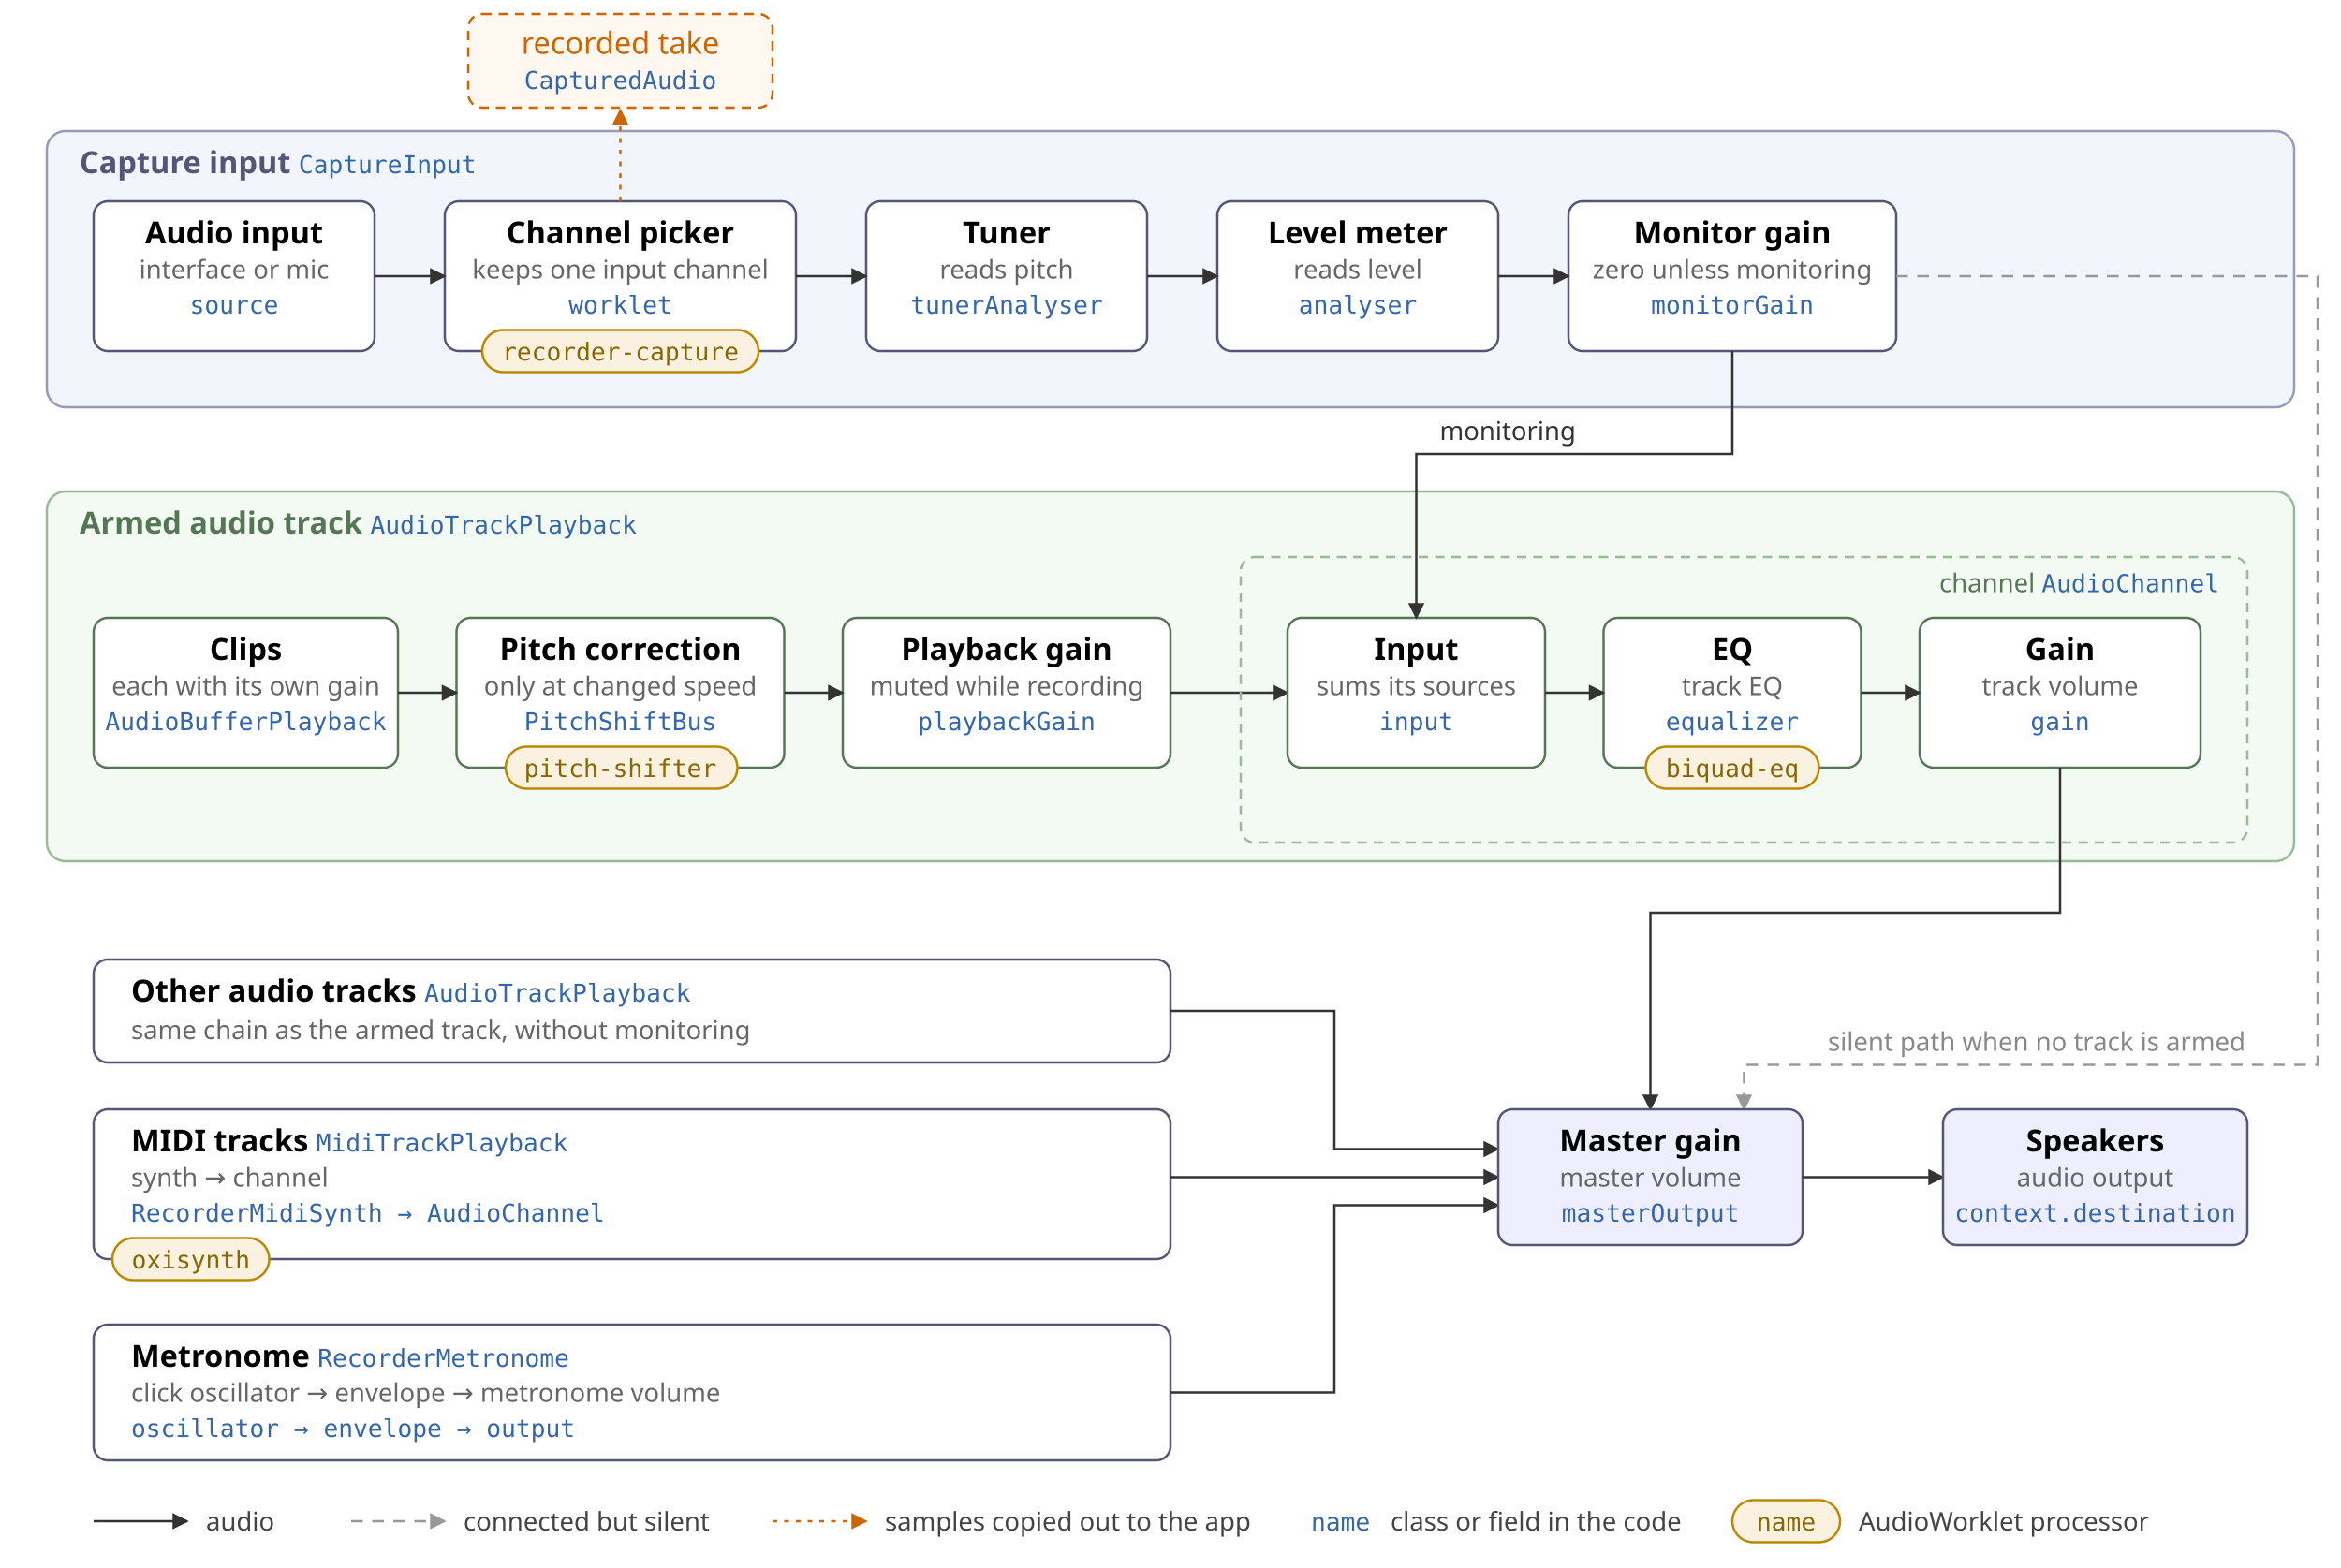
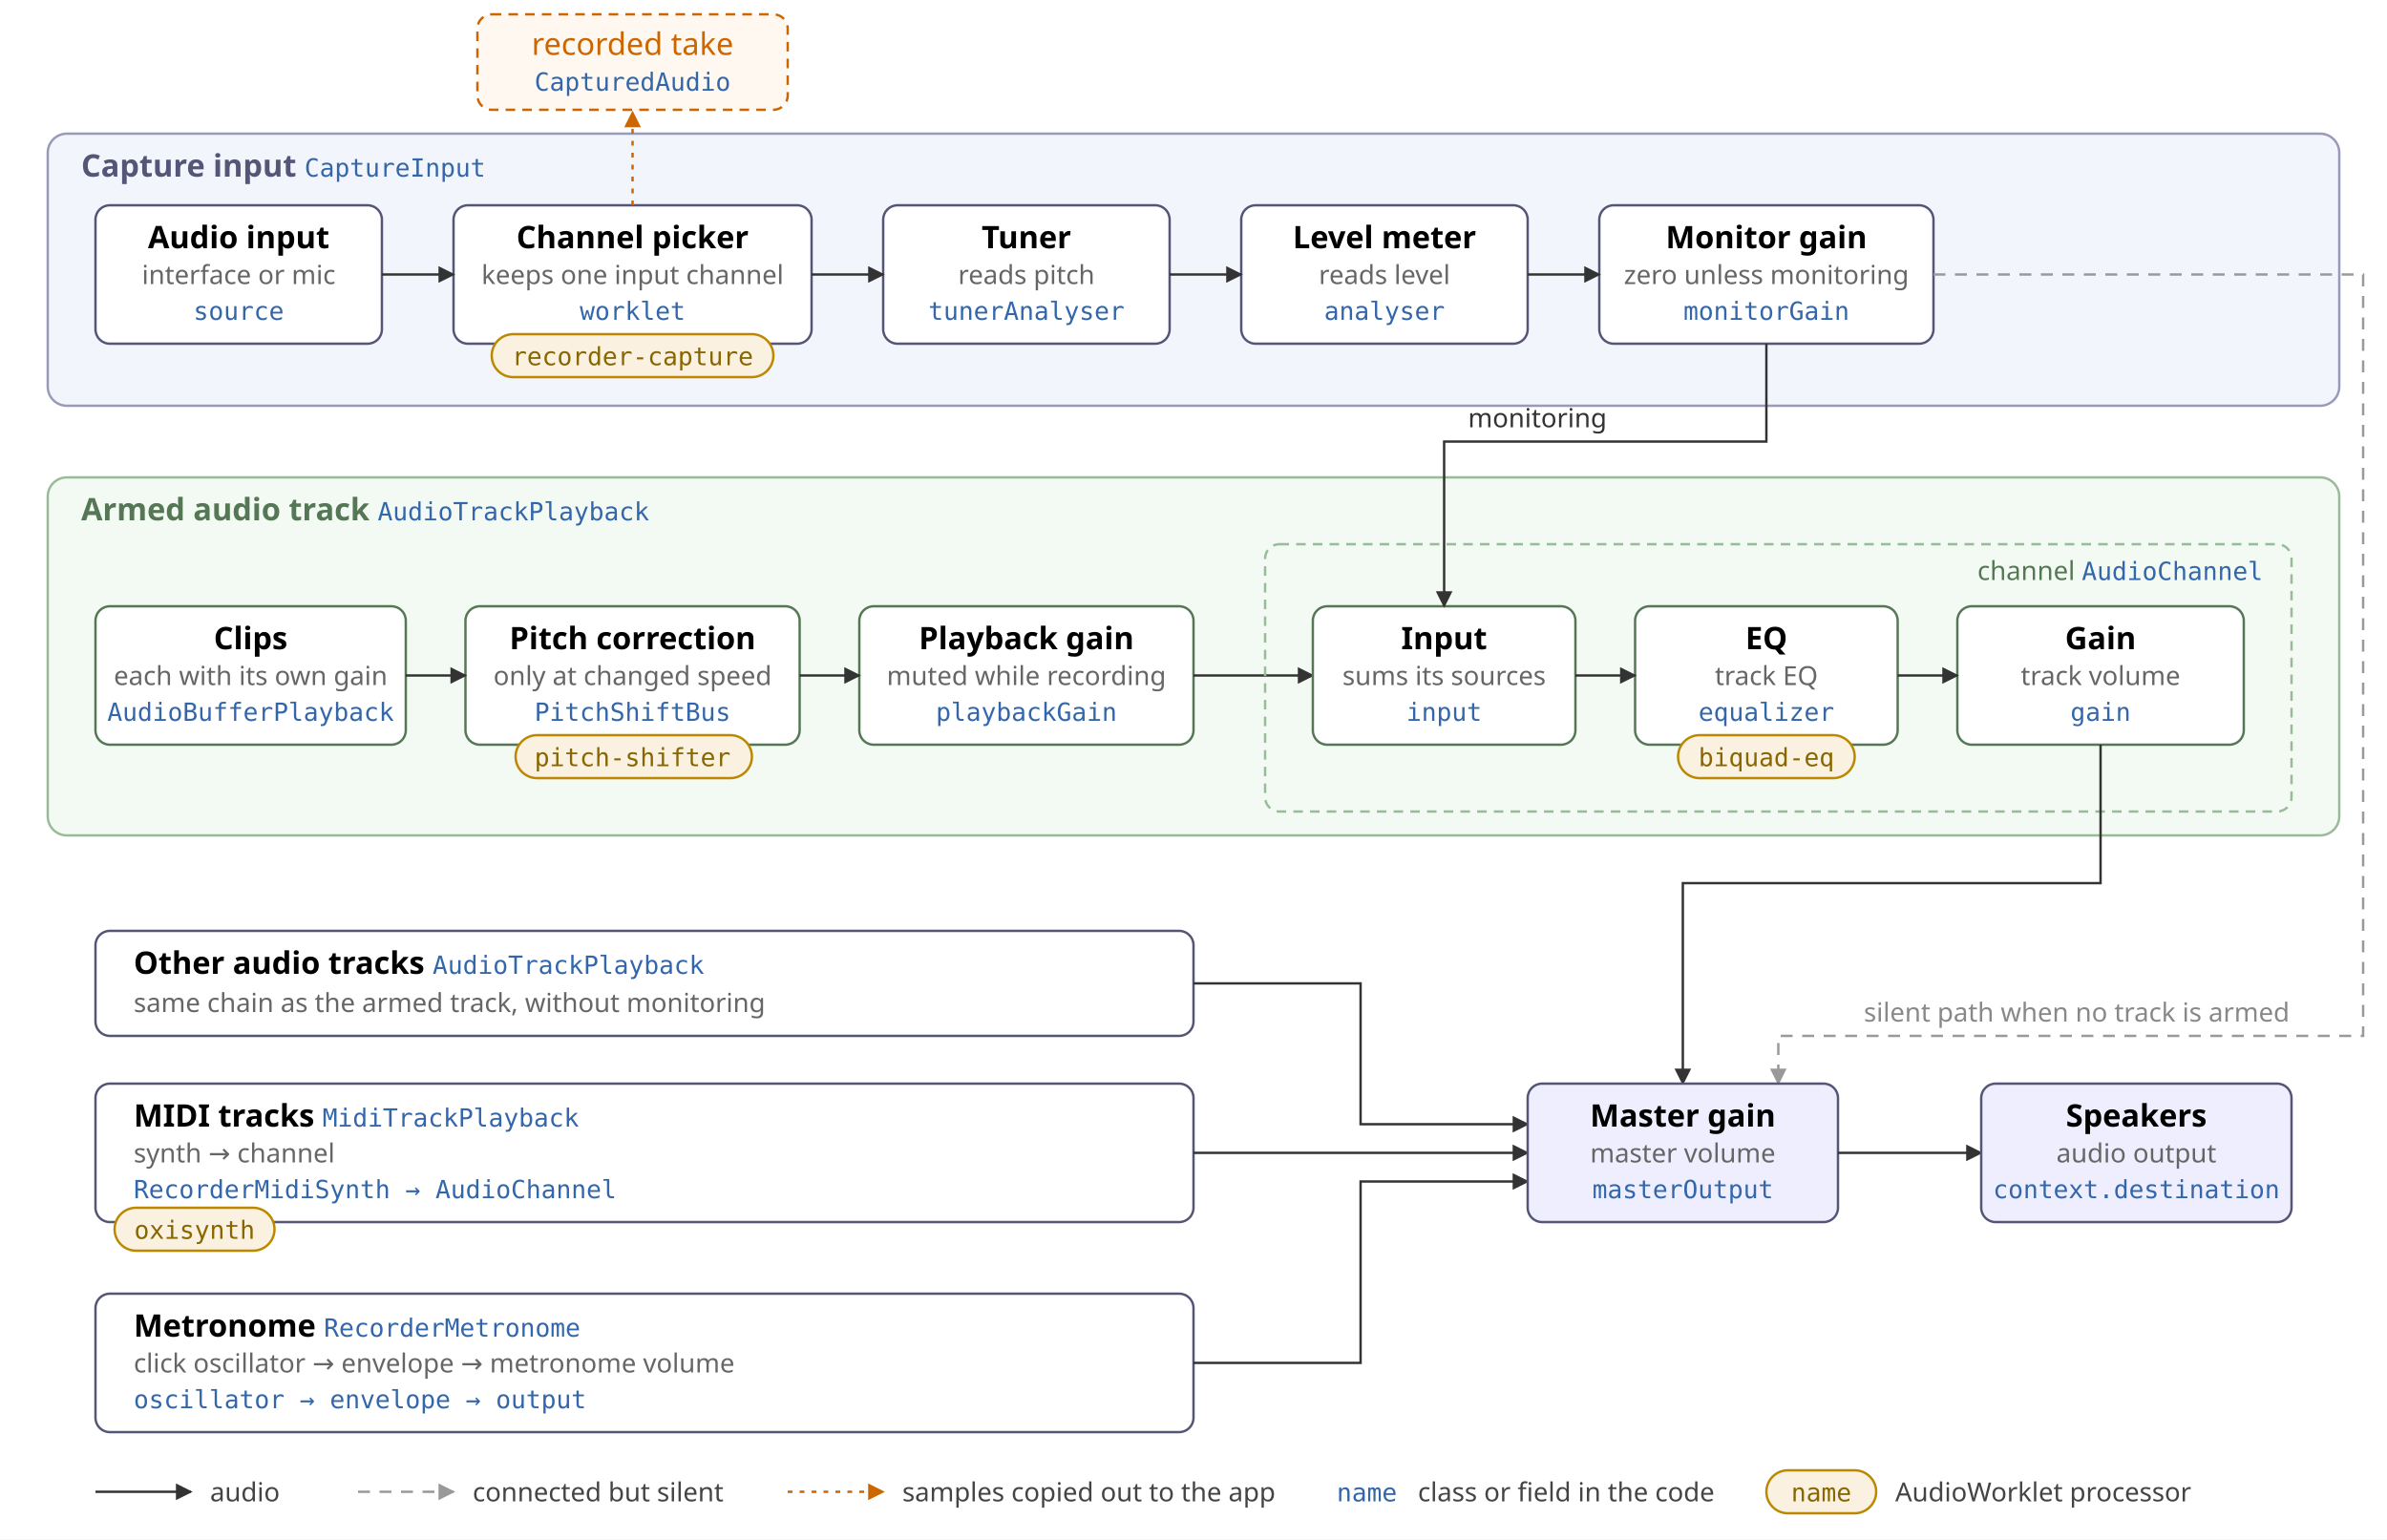
- <svg xmlns="http://www.w3.org/2000/svg" width="1000" height="670" viewBox="0 0 1000 670" font-family="system-ui, sans-serif" font-size="13">
+ <svg xmlns="http://www.w3.org/2000/svg" width="1000" height="645" viewBox="0 0 1000 645" font-family="system-ui, sans-serif" font-size="13">
  <defs>
    <marker id="a" viewBox="0 0 10 10" refX="9" refY="5" markerWidth="7" markerHeight="7" orient="auto">
      <path d="M0,0 L10,5 L0,10 z" fill="#333" />
    </marker>
    <marker id="g" viewBox="0 0 10 10" refX="9" refY="5" markerWidth="7" markerHeight="7" orient="auto">
      <path d="M0,0 L10,5 L0,10 z" fill="#999" />
    </marker>
    <marker id="o" viewBox="0 0 10 10" refX="9" refY="5" markerWidth="7" markerHeight="7" orient="auto">
      <path d="M0,0 L10,5 L0,10 z" fill="#c60" />
    </marker>
    <style>
      .c { font-family: ui-monospace, SFMono-Regular, Menlo, Consolas, monospace; font-size: 10.5px; fill: #36a; font-weight: normal; }
      .w { fill: #fbf1e0; stroke: #b80; }
      .wt { font-family: ui-monospace, SFMono-Regular, Menlo, Consolas, monospace; font-size: 10.5px; fill: #860; }
    </style>
  </defs>
-   <rect width="1000" height="670" fill="#fff" />
-   <rect x="20" y="56" width="960" height="118" rx="8" fill="#f3f5fc" stroke="#99b" />
+   <rect width="1000" height="645" fill="#fff" />
+   <rect x="20" y="56" width="960" height="114" rx="8" fill="#f3f5fc" stroke="#99b" />
  <text x="34" y="74" font-weight="bold" fill="#557">Capture input <tspan class="c">CaptureInput</tspan>
  </text>
-   <rect x="40" y="86" width="120" height="64" rx="6" fill="#fff" stroke="#557" />
+   <rect x="40" y="86" width="120" height="58" rx="6" fill="#fff" stroke="#557" />
  <text x="100" y="104" text-anchor="middle" font-weight="bold">Audio input</text>
  <text x="100" y="119" text-anchor="middle" fill="#666" font-size="11">interface or mic</text>
  <text x="100" y="134" text-anchor="middle" class="c">source</text>
-   <rect x="190" y="86" width="150" height="64" rx="6" fill="#fff" stroke="#557" />
+   <rect x="190" y="86" width="150" height="58" rx="6" fill="#fff" stroke="#557" />
  <text x="265" y="104" text-anchor="middle" font-weight="bold">Channel picker</text>
  <text x="265" y="119" text-anchor="middle" fill="#666" font-size="11">keeps one input channel</text>
  <text x="265" y="134" text-anchor="middle" class="c">worklet</text>
-   <rect x="206" y="141" width="118" height="18" rx="9" class="w" />
-   <text x="265" y="154" text-anchor="middle" class="wt">recorder-capture</text>
-   <rect x="370" y="86" width="120" height="64" rx="6" fill="#fff" stroke="#557" />
+   <rect x="206" y="140" width="118" height="18" rx="9" class="w" />
+   <text x="265" y="153" text-anchor="middle" class="wt">recorder-capture</text>
+   <rect x="370" y="86" width="120" height="58" rx="6" fill="#fff" stroke="#557" />
  <text x="430" y="104" text-anchor="middle" font-weight="bold">Tuner</text>
  <text x="430" y="119" text-anchor="middle" fill="#666" font-size="11">reads pitch</text>
  <text x="430" y="134" text-anchor="middle" class="c">tunerAnalyser</text>
-   <rect x="520" y="86" width="120" height="64" rx="6" fill="#fff" stroke="#557" />
+   <rect x="520" y="86" width="120" height="58" rx="6" fill="#fff" stroke="#557" />
  <text x="580" y="104" text-anchor="middle" font-weight="bold">Level meter</text>
  <text x="580" y="119" text-anchor="middle" fill="#666" font-size="11">reads level</text>
  <text x="580" y="134" text-anchor="middle" class="c">analyser</text>
-   <rect x="670" y="86" width="140" height="64" rx="6" fill="#fff" stroke="#557" />
+   <rect x="670" y="86" width="140" height="58" rx="6" fill="#fff" stroke="#557" />
  <text x="740" y="104" text-anchor="middle" font-weight="bold">Monitor gain</text>
  <text x="740" y="119" text-anchor="middle" fill="#666" font-size="11">zero unless monitoring</text>
  <text x="740" y="134" text-anchor="middle" class="c">monitorGain</text>
-   <line x1="160" y1="118" x2="190" y2="118" stroke="#333" marker-end="url(#a)" />
-   <line x1="340" y1="118" x2="370" y2="118" stroke="#333" marker-end="url(#a)" />
-   <line x1="490" y1="118" x2="520" y2="118" stroke="#333" marker-end="url(#a)" />
-   <line x1="640" y1="118" x2="670" y2="118" stroke="#333" marker-end="url(#a)" />
+   <line x1="160" y1="115" x2="190" y2="115" stroke="#333" marker-end="url(#a)" />
+   <line x1="340" y1="115" x2="370" y2="115" stroke="#333" marker-end="url(#a)" />
+   <line x1="490" y1="115" x2="520" y2="115" stroke="#333" marker-end="url(#a)" />
+   <line x1="640" y1="115" x2="670" y2="115" stroke="#333" marker-end="url(#a)" />
  <rect x="200" y="6" width="130" height="40" rx="6" fill="#fff8f0" stroke="#c60" stroke-dasharray="4 3" />
  <text x="265" y="23" text-anchor="middle" fill="#c60">recorded take</text>
  <text x="265" y="38" text-anchor="middle" class="c">CapturedAudio</text>
  <line x1="265" y1="86" x2="265" y2="47" stroke="#c60" stroke-dasharray="2 3" marker-end="url(#o)" />
-   <rect x="20" y="210" width="960" height="158" rx="8" fill="#f3faf3" stroke="#9b9" />
-   <text x="34" y="228" font-weight="bold" fill="#575">Armed audio track <tspan class="c">AudioTrackPlayback</tspan>
+   <rect x="20" y="200" width="960" height="150" rx="8" fill="#f3faf3" stroke="#9b9" />
+   <text x="34" y="218" font-weight="bold" fill="#575">Armed audio track <tspan class="c">AudioTrackPlayback</tspan>
  </text>
-   <rect x="40" y="264" width="130" height="64" rx="6" fill="#fff" stroke="#575" />
-   <text x="105" y="282" text-anchor="middle" font-weight="bold">Clips</text>
-   <text x="105" y="297" text-anchor="middle" fill="#666" font-size="11">each with its own gain</text>
-   <text x="105" y="312" text-anchor="middle" class="c">AudioBufferPlayback</text>
-   <rect x="195" y="264" width="140" height="64" rx="6" fill="#fff" stroke="#575" />
-   <text x="265" y="282" text-anchor="middle" font-weight="bold">Pitch correction</text>
-   <text x="265" y="297" text-anchor="middle" fill="#666" font-size="11">only at changed speed</text>
-   <text x="265" y="312" text-anchor="middle" class="c">PitchShiftBus</text>
-   <rect x="216" y="319" width="99" height="18" rx="9" class="w" />
-   <text x="265" y="332" text-anchor="middle" class="wt">pitch-shifter</text>
-   <rect x="360" y="264" width="140" height="64" rx="6" fill="#fff" stroke="#575" />
-   <text x="430" y="282" text-anchor="middle" font-weight="bold">Playback gain</text>
-   <text x="430" y="297" text-anchor="middle" fill="#666" font-size="11">muted while recording</text>
-   <text x="430" y="312" text-anchor="middle" class="c">playbackGain</text>
-   <line x1="170" y1="296" x2="195" y2="296" stroke="#333" marker-end="url(#a)" />
-   <line x1="335" y1="296" x2="360" y2="296" stroke="#333" marker-end="url(#a)" />
-   <line x1="500" y1="296" x2="550" y2="296" stroke="#333" marker-end="url(#a)" />
-   <rect x="530" y="238" width="430" height="122" rx="6" fill="none" stroke="#9b9" stroke-dasharray="4 3" />
-   <text x="948" y="253" text-anchor="end" fill="#575" font-size="11">channel <tspan class="c">AudioChannel</tspan>
+   <rect x="40" y="254" width="130" height="58" rx="6" fill="#fff" stroke="#575" />
+   <text x="105" y="272" text-anchor="middle" font-weight="bold">Clips</text>
+   <text x="105" y="287" text-anchor="middle" fill="#666" font-size="11">each with its own gain</text>
+   <text x="105" y="302" text-anchor="middle" class="c">AudioBufferPlayback</text>
+   <rect x="195" y="254" width="140" height="58" rx="6" fill="#fff" stroke="#575" />
+   <text x="265" y="272" text-anchor="middle" font-weight="bold">Pitch correction</text>
+   <text x="265" y="287" text-anchor="middle" fill="#666" font-size="11">only at changed speed</text>
+   <text x="265" y="302" text-anchor="middle" class="c">PitchShiftBus</text>
+   <rect x="216" y="308" width="99" height="18" rx="9" class="w" />
+   <text x="265" y="321" text-anchor="middle" class="wt">pitch-shifter</text>
+   <rect x="360" y="254" width="140" height="58" rx="6" fill="#fff" stroke="#575" />
+   <text x="430" y="272" text-anchor="middle" font-weight="bold">Playback gain</text>
+   <text x="430" y="287" text-anchor="middle" fill="#666" font-size="11">muted while recording</text>
+   <text x="430" y="302" text-anchor="middle" class="c">playbackGain</text>
+   <line x1="170" y1="283" x2="195" y2="283" stroke="#333" marker-end="url(#a)" />
+   <line x1="335" y1="283" x2="360" y2="283" stroke="#333" marker-end="url(#a)" />
+   <line x1="500" y1="283" x2="550" y2="283" stroke="#333" marker-end="url(#a)" />
+   <rect x="530" y="228" width="430" height="112" rx="6" fill="none" stroke="#9b9" stroke-dasharray="4 3" />
+   <text x="948" y="243" text-anchor="end" fill="#575" font-size="11">channel <tspan class="c">AudioChannel</tspan>
  </text>
-   <rect x="550" y="264" width="110" height="64" rx="6" fill="#fff" stroke="#575" />
-   <text x="605" y="282" text-anchor="middle" font-weight="bold">Input</text>
-   <text x="605" y="297" text-anchor="middle" fill="#666" font-size="11">sums its sources</text>
-   <text x="605" y="312" text-anchor="middle" class="c">input</text>
-   <rect x="685" y="264" width="110" height="64" rx="6" fill="#fff" stroke="#575" />
-   <text x="740" y="282" text-anchor="middle" font-weight="bold">EQ</text>
-   <text x="740" y="297" text-anchor="middle" fill="#666" font-size="11">track EQ</text>
-   <text x="740" y="312" text-anchor="middle" class="c">equalizer</text>
-   <rect x="703" y="319" width="74" height="18" rx="9" class="w" />
-   <text x="740" y="332" text-anchor="middle" class="wt">biquad-eq</text>
-   <rect x="820" y="264" width="120" height="64" rx="6" fill="#fff" stroke="#575" />
-   <text x="880" y="282" text-anchor="middle" font-weight="bold">Gain</text>
-   <text x="880" y="297" text-anchor="middle" fill="#666" font-size="11">track volume</text>
-   <text x="880" y="312" text-anchor="middle" class="c">gain</text>
-   <line x1="660" y1="296" x2="685" y2="296" stroke="#333" marker-end="url(#a)" />
-   <line x1="795" y1="296" x2="820" y2="296" stroke="#333" marker-end="url(#a)" />
-   <path d="M740,150 V194 H605 V264" fill="none" stroke="#333" marker-end="url(#a)" />
-   <text x="615" y="188" fill="#333" font-size="11">monitoring</text>
-   <path d="M810,118 H990 V455 H745 V474" fill="none" stroke="#999" stroke-dasharray="5 4" marker-end="url(#g)" />
-   <text x="870" y="449" text-anchor="middle" fill="#888" font-size="11">silent path when no track is armed</text>
-   <rect x="40" y="410" width="460" height="44" rx="6" fill="#fff" stroke="#557" />
-   <text x="56" y="428" font-weight="bold">Other audio tracks <tspan class="c">AudioTrackPlayback</tspan>
+   <rect x="550" y="254" width="110" height="58" rx="6" fill="#fff" stroke="#575" />
+   <text x="605" y="272" text-anchor="middle" font-weight="bold">Input</text>
+   <text x="605" y="287" text-anchor="middle" fill="#666" font-size="11">sums its sources</text>
+   <text x="605" y="302" text-anchor="middle" class="c">input</text>
+   <rect x="685" y="254" width="110" height="58" rx="6" fill="#fff" stroke="#575" />
+   <text x="740" y="272" text-anchor="middle" font-weight="bold">EQ</text>
+   <text x="740" y="287" text-anchor="middle" fill="#666" font-size="11">track EQ</text>
+   <text x="740" y="302" text-anchor="middle" class="c">equalizer</text>
+   <rect x="703" y="308" width="74" height="18" rx="9" class="w" />
+   <text x="740" y="321" text-anchor="middle" class="wt">biquad-eq</text>
+   <rect x="820" y="254" width="120" height="58" rx="6" fill="#fff" stroke="#575" />
+   <text x="880" y="272" text-anchor="middle" font-weight="bold">Gain</text>
+   <text x="880" y="287" text-anchor="middle" fill="#666" font-size="11">track volume</text>
+   <text x="880" y="302" text-anchor="middle" class="c">gain</text>
+   <line x1="660" y1="283" x2="685" y2="283" stroke="#333" marker-end="url(#a)" />
+   <line x1="795" y1="283" x2="820" y2="283" stroke="#333" marker-end="url(#a)" />
+   <path d="M740,144 V185 H605 V254" fill="none" stroke="#333" marker-end="url(#a)" />
+   <text x="615" y="179" fill="#333" font-size="11">monitoring</text>
+   <path d="M810,115 H990 V434 H745 V454" fill="none" stroke="#999" stroke-dasharray="5 4" marker-end="url(#g)" />
+   <text x="870" y="428" text-anchor="middle" fill="#888" font-size="11">silent path when no track is armed</text>
+   <rect x="40" y="390" width="460" height="44" rx="6" fill="#fff" stroke="#557" />
+   <text x="56" y="408" font-weight="bold">Other audio tracks <tspan class="c">AudioTrackPlayback</tspan>
  </text>
-   <text x="56" y="444" fill="#666" font-size="11">same chain as the armed track, without monitoring</text>
-   <rect x="40" y="474" width="460" height="64" rx="6" fill="#fff" stroke="#557" />
-   <text x="56" y="492" font-weight="bold">MIDI tracks <tspan class="c">MidiTrackPlayback</tspan>
+   <text x="56" y="424" fill="#666" font-size="11">same chain as the armed track, without monitoring</text>
+   <rect x="40" y="454" width="460" height="58" rx="6" fill="#fff" stroke="#557" />
+   <text x="56" y="472" font-weight="bold">MIDI tracks <tspan class="c">MidiTrackPlayback</tspan>
  </text>
-   <text x="56" y="507" fill="#666" font-size="11">synth → channel</text>
-   <text x="56" y="522" class="c">RecorderMidiSynth → AudioChannel</text>
-   <rect x="48" y="529" width="67" height="18" rx="9" class="w" />
-   <text x="81.5" y="542" text-anchor="middle" class="wt">oxisynth</text>
-   <rect x="40" y="566" width="460" height="58" rx="6" fill="#fff" stroke="#557" />
-   <text x="56" y="584" font-weight="bold">Metronome <tspan class="c">RecorderMetronome</tspan>
+   <text x="56" y="487" fill="#666" font-size="11">synth → channel</text>
+   <text x="56" y="502" class="c">RecorderMidiSynth → AudioChannel</text>
+   <rect x="48" y="506" width="67" height="18" rx="9" class="w" />
+   <text x="81.5" y="519" text-anchor="middle" class="wt">oxisynth</text>
+   <rect x="40" y="542" width="460" height="58" rx="6" fill="#fff" stroke="#557" />
+   <text x="56" y="560" font-weight="bold">Metronome <tspan class="c">RecorderMetronome</tspan>
  </text>
-   <text x="56" y="599" fill="#666" font-size="11">click oscillator → envelope → metronome volume</text>
-   <text x="56" y="614" class="c">oscillator → envelope → output</text>
-   <path d="M500,432 H570 V491 H640" fill="none" stroke="#333" marker-end="url(#a)" />
-   <line x1="500" y1="503" x2="640" y2="503" stroke="#333" marker-end="url(#a)" />
-   <path d="M500,595 H570 V515 H640" fill="none" stroke="#333" marker-end="url(#a)" />
-   <path d="M880,328 V390 H705 V474" fill="none" stroke="#333" marker-end="url(#a)" />
-   <rect x="640" y="474" width="130" height="58" rx="6" fill="#eef" stroke="#557" />
-   <text x="705" y="492" text-anchor="middle" font-weight="bold">Master gain</text>
-   <text x="705" y="507" text-anchor="middle" fill="#666" font-size="11">master volume</text>
-   <text x="705" y="522" text-anchor="middle" class="c">masterOutput</text>
-   <line x1="770" y1="503" x2="830" y2="503" stroke="#333" marker-end="url(#a)" />
-   <rect x="830" y="474" width="130" height="58" rx="6" fill="#eef" stroke="#557" />
-   <text x="895" y="492" text-anchor="middle" font-weight="bold">Speakers</text>
-   <text x="895" y="507" text-anchor="middle" fill="#666" font-size="11">audio output</text>
-   <text x="895" y="522" text-anchor="middle" class="c">context.destination</text>
-   <line x1="40" y1="650" x2="80" y2="650" stroke="#333" marker-end="url(#a)" />
-   <text x="88" y="654" font-size="11" fill="#444">audio</text>
-   <line x1="150" y1="650" x2="190" y2="650" stroke="#999" stroke-dasharray="5 4" marker-end="url(#g)" />
-   <text x="198" y="654" font-size="11" fill="#444">connected but silent</text>
-   <line x1="330" y1="650" x2="370" y2="650" stroke="#c60" stroke-dasharray="2 3" marker-end="url(#o)" />
-   <text x="378" y="654" font-size="11" fill="#444">samples copied out to the app</text>
-   <text x="560" y="654" class="c">name</text>
-   <text x="594" y="654" font-size="11" fill="#444">class or field in the code</text>
-   <rect x="740" y="641" width="46" height="18" rx="9" class="w" />
-   <text x="763" y="654" text-anchor="middle" class="wt">name</text>
-   <text x="794" y="654" font-size="11" fill="#444">AudioWorklet processor</text>
+   <text x="56" y="575" fill="#666" font-size="11">click oscillator → envelope → metronome volume</text>
+   <text x="56" y="590" class="c">oscillator → envelope → output</text>
+   <path d="M500,412 H570 V471 H640" fill="none" stroke="#333" marker-end="url(#a)" />
+   <line x1="500" y1="483" x2="640" y2="483" stroke="#333" marker-end="url(#a)" />
+   <path d="M500,571 H570 V495 H640" fill="none" stroke="#333" marker-end="url(#a)" />
+   <path d="M880,312 V370 H705 V454" fill="none" stroke="#333" marker-end="url(#a)" />
+   <rect x="640" y="454" width="130" height="58" rx="6" fill="#eef" stroke="#557" />
+   <text x="705" y="472" text-anchor="middle" font-weight="bold">Master gain</text>
+   <text x="705" y="487" text-anchor="middle" fill="#666" font-size="11">master volume</text>
+   <text x="705" y="502" text-anchor="middle" class="c">masterOutput</text>
+   <line x1="770" y1="483" x2="830" y2="483" stroke="#333" marker-end="url(#a)" />
+   <rect x="830" y="454" width="130" height="58" rx="6" fill="#eef" stroke="#557" />
+   <text x="895" y="472" text-anchor="middle" font-weight="bold">Speakers</text>
+   <text x="895" y="487" text-anchor="middle" fill="#666" font-size="11">audio output</text>
+   <text x="895" y="502" text-anchor="middle" class="c">context.destination</text>
+   <line x1="40" y1="625" x2="80" y2="625" stroke="#333" marker-end="url(#a)" />
+   <text x="88" y="629" font-size="11" fill="#444">audio</text>
+   <line x1="150" y1="625" x2="190" y2="625" stroke="#999" stroke-dasharray="5 4" marker-end="url(#g)" />
+   <text x="198" y="629" font-size="11" fill="#444">connected but silent</text>
+   <line x1="330" y1="625" x2="370" y2="625" stroke="#c60" stroke-dasharray="2 3" marker-end="url(#o)" />
+   <text x="378" y="629" font-size="11" fill="#444">samples copied out to the app</text>
+   <text x="560" y="629" class="c">name</text>
+   <text x="594" y="629" font-size="11" fill="#444">class or field in the code</text>
+   <rect x="740" y="616" width="46" height="18" rx="9" class="w" />
+   <text x="763" y="629" text-anchor="middle" class="wt">name</text>
+   <text x="794" y="629" font-size="11" fill="#444">AudioWorklet processor</text>
</svg>
